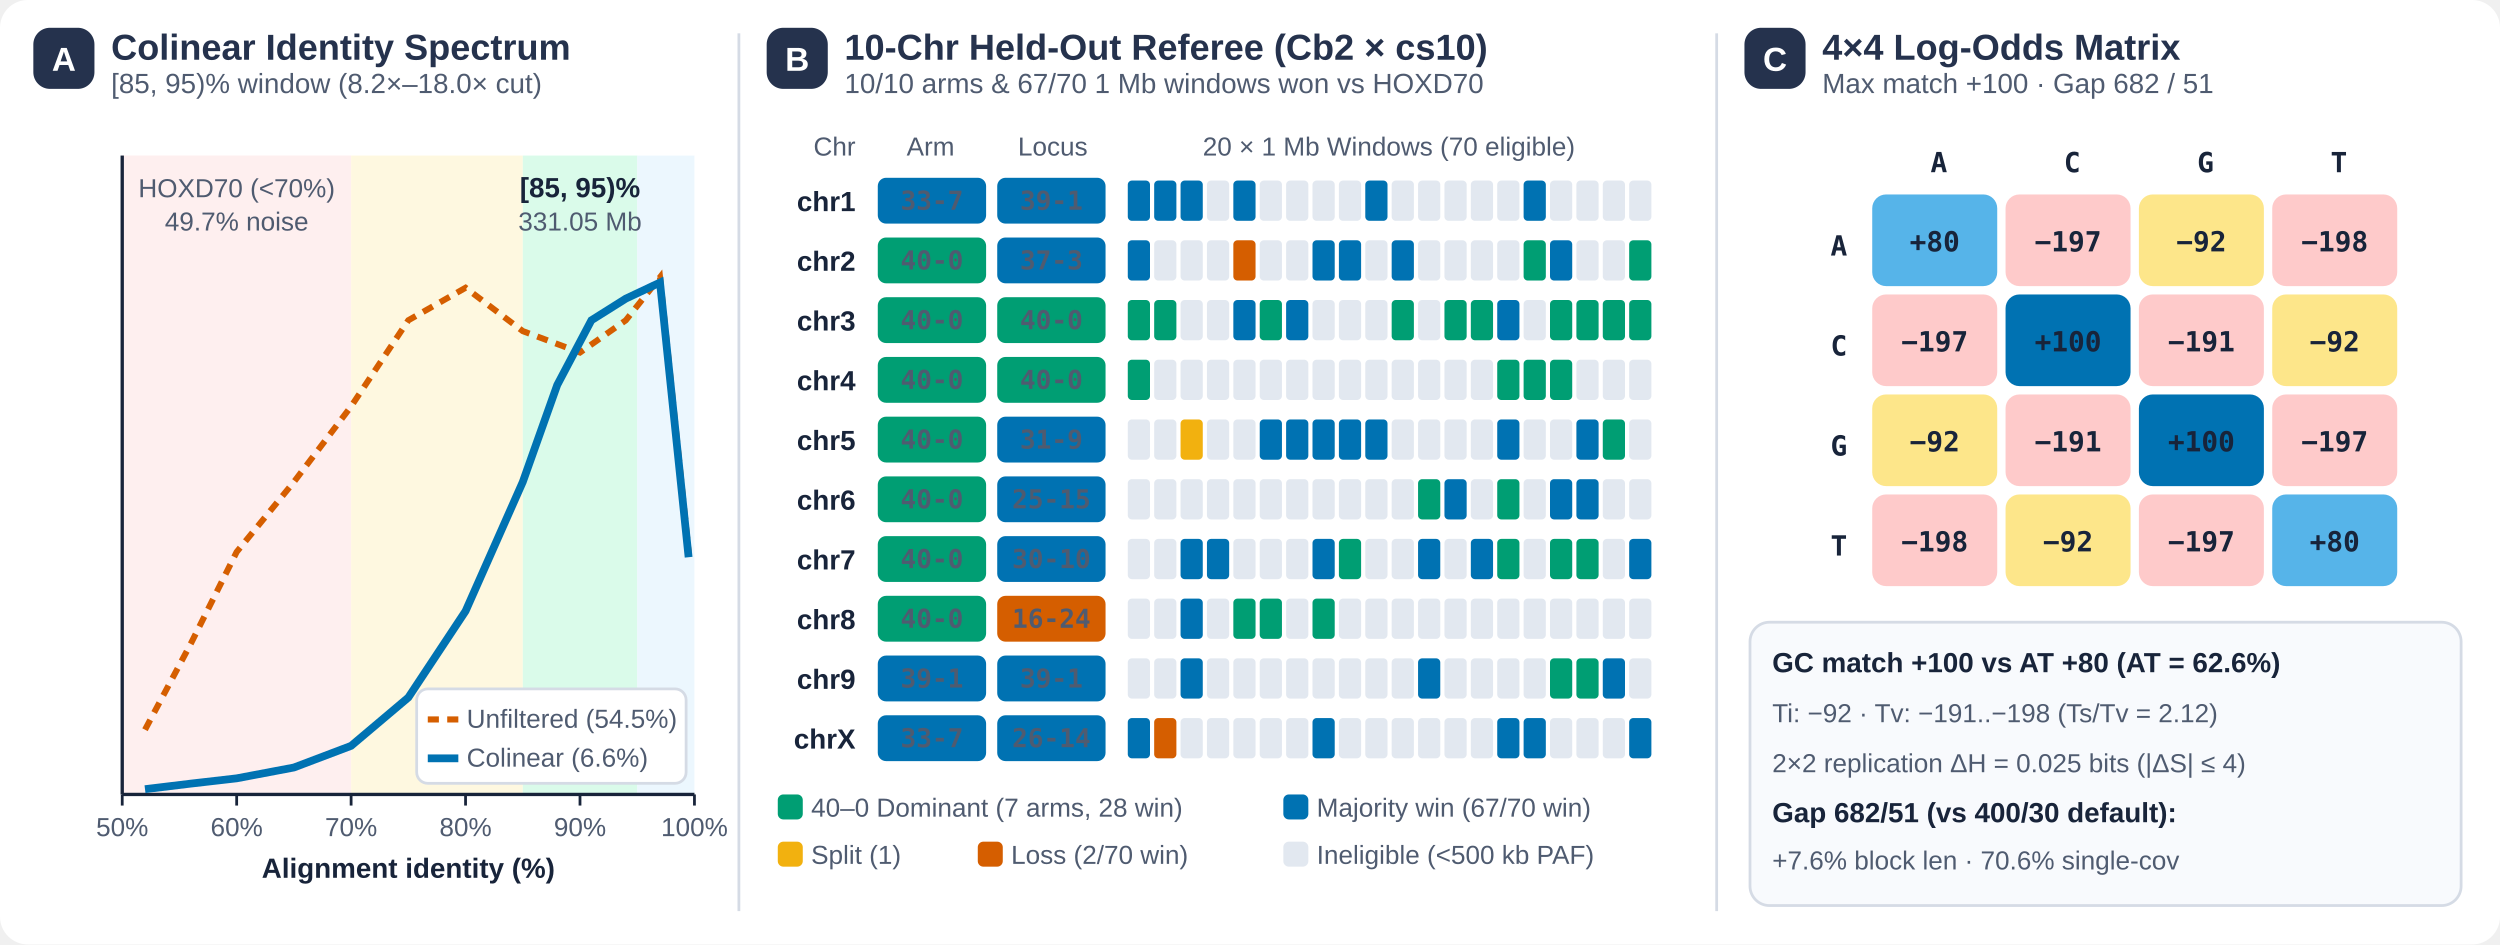
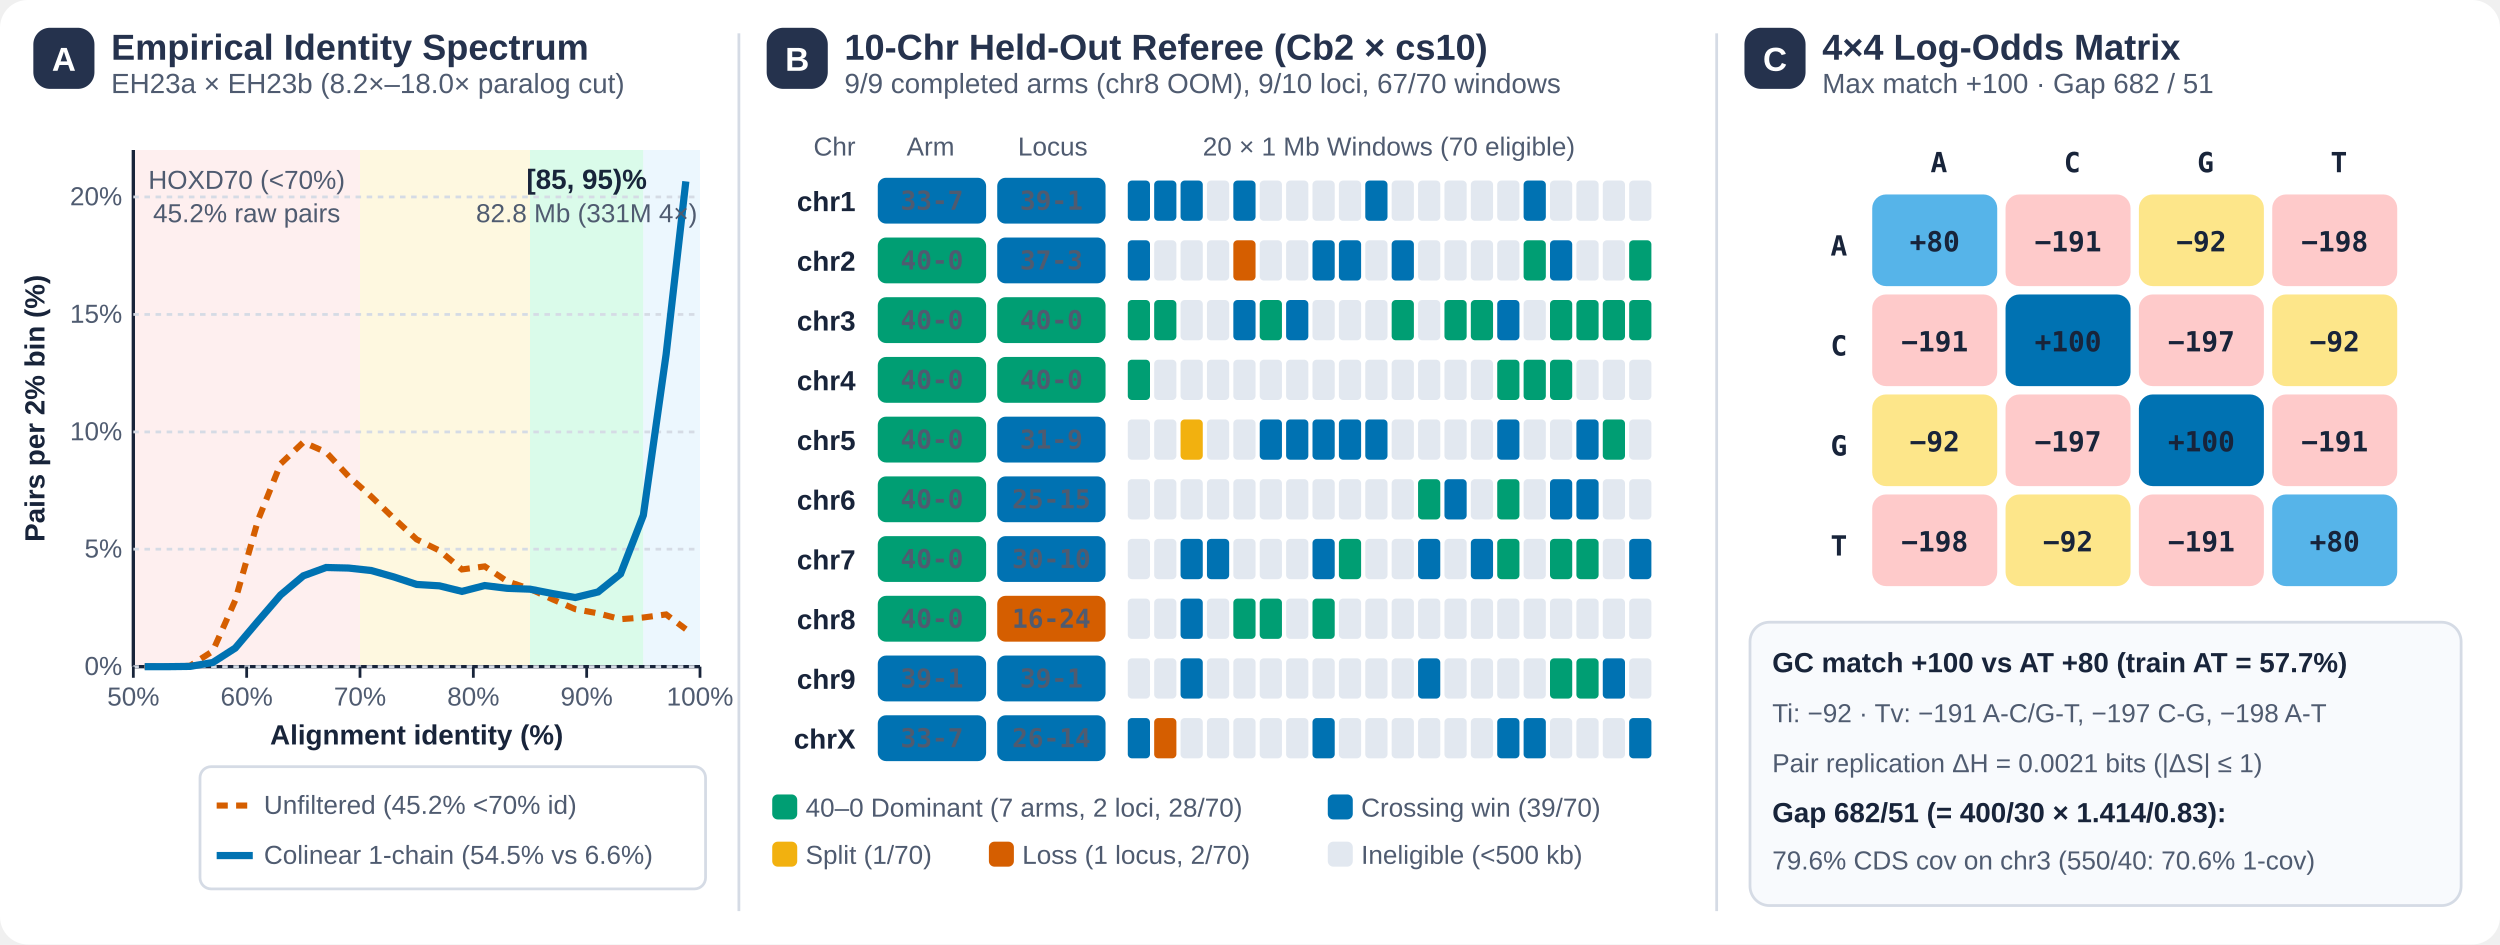
<svg xmlns="http://www.w3.org/2000/svg" viewBox="0 0 900 340" width="100%" height="100%">
  <style>
  text { font-family: "Atkinson Hyperlegible Next", "Helvetica Neue", Arial, sans-serif; fill: #18243a; }
  .mono { font-family: "Atkinson Hyperlegible Mono", "SFMono-Regular", Consolas, monospace; }
  .title { font-size: 13px; font-weight: 800; fill: #25324d; }
  .sub { font-size: 10px; fill: #4f5b70; }
  .lbl { font-size: 10px; font-weight: 600; fill: #18243a; }
  .ax { font-size: 9.4px; fill: #4f5b70; }
  .badge { font-size: 12px; font-weight: 800; fill: #ffffff; }
</style>
  <rect x="0" y="0" width="900" height="340" rx="10" fill="#ffffff" />
  <rect x="12" y="10" width="22" height="22" rx="6" fill="#25324d" />
  <text x="23" y="25.5" text-anchor="middle" class="badge">A</text>
-   <text x="40" y="21.5" class="title">Colinear Identity Spectrum</text>
-   <text x="40" y="33.5" class="sub">[85, 95)% window (8.2×–18.0× cut)</text>
-   <rect x="44.0" y="56" width="82.4" height="230" fill="#fee2e2" opacity="0.55" />
-   <rect x="126.4" y="56" width="61.8" height="230" fill="#fef3c7" opacity="0.55" />
-   <rect x="188.2" y="56" width="41.2" height="230" fill="#d1fae5" opacity="0.8" />
-   <rect x="229.4" y="56" width="20.6" height="230" fill="#e0f2fe" opacity="0.6" />
-   <line x1="44" y1="286" x2="250" y2="286" stroke="#18243a" stroke-width="1.2" />
-   <line x1="44" y1="56" x2="44" y2="286" stroke="#18243a" stroke-width="1.2" />
-   <line x1="44.0" y1="286" x2="44.0" y2="290" stroke="#18243a" />
-   <text x="44.0" y="301" text-anchor="middle" class="ax">50%</text>
-   <line x1="85.2" y1="286" x2="85.2" y2="290" stroke="#18243a" />
-   <text x="85.2" y="301" text-anchor="middle" class="ax">60%</text>
-   <line x1="126.4" y1="286" x2="126.4" y2="290" stroke="#18243a" />
-   <text x="126.4" y="301" text-anchor="middle" class="ax">70%</text>
-   <line x1="167.6" y1="286" x2="167.6" y2="290" stroke="#18243a" />
-   <text x="167.6" y="301" text-anchor="middle" class="ax">80%</text>
-   <line x1="208.8" y1="286" x2="208.8" y2="290" stroke="#18243a" />
-   <text x="208.8" y="301" text-anchor="middle" class="ax">90%</text>
-   <line x1="250.0" y1="286" x2="250.0" y2="290" stroke="#18243a" />
-   <text x="250.0" y="301" text-anchor="middle" class="ax">100%</text>
-   <text x="147.0" y="316" text-anchor="middle" class="lbl">Alignment identity (%)</text>
-   <polyline fill="none" stroke="#D55E00" stroke-width="2.2" stroke-dasharray="4,3" points="52.2,262.7 68.7,231.7 85.2,198.7 105.8,173.5 126.4,146.3 147.0,115.3 167.6,103.6 188.2,119.2 208.8,126.9 225.3,115.3 237.6,99.8 247.9,198.7" />
-   <polyline fill="none" stroke="#0072B2" stroke-width="2.8" points="52.2,284.1 68.7,282.1 85.2,280.2 105.8,276.3 126.4,268.5 147.0,251.1 167.6,220.0 188.2,173.5 200.6,138.6 212.9,115.3 225.3,107.5 237.6,101.7 247.9,200.6" />
-   <text x="85.2" y="71" text-anchor="middle" class="ax" fill="#D55E00">HOXD70 (&lt;70%)</text>
-   <text x="85.2" y="83" text-anchor="middle" class="ax" fill="#D55E00">49.7% noise</text>
-   <text x="208.8" y="71" text-anchor="middle" class="lbl" fill="#009E73">[85, 95)%</text>
-   <text x="208.8" y="83" text-anchor="middle" class="ax" fill="#009E73">331.05 Mb</text>
-   <rect x="150" y="248" width="97" height="34" rx="4" fill="#ffffff" stroke="#d5dbe5" />
-   <line x1="154" y1="259" x2="165" y2="259" stroke="#D55E00" stroke-width="2.2" stroke-dasharray="4,3" />
-   <text x="168" y="262" class="ax">Unfiltered (54.5%)</text>
-   <line x1="154" y1="273" x2="165" y2="273" stroke="#0072B2" stroke-width="2.8" />
-   <text x="168" y="276" class="ax">Colinear (6.6%)</text>
+   <text x="40" y="21.5" class="title">Empirical Identity Spectrum</text>
+   <text x="40" y="33.5" class="sub">EH23a × EH23b (8.2×–18.0× paralog cut)</text>
+   <rect x="48.0" y="54" width="81.6" height="186" fill="#fee2e2" opacity="0.55" />
+   <rect x="129.6" y="54" width="61.2" height="186" fill="#fef3c7" opacity="0.55" />
+   <rect x="190.8" y="54" width="40.8" height="186" fill="#d1fae5" opacity="0.8" />
+   <rect x="231.6" y="54" width="20.4" height="186" fill="#e0f2fe" opacity="0.6" />
+   <line x1="48" y1="240" x2="252" y2="240" stroke="#18243a" stroke-width="1.2" />
+   <line x1="48" y1="54" x2="48" y2="240" stroke="#18243a" stroke-width="1.2" />
+   <line x1="48" y1="240.0" x2="252" y2="240.0" stroke="#d5dbe5" stroke-dasharray="2,2" />
+   <text x="44" y="243.0" text-anchor="end" class="ax">0%</text>
+   <line x1="48" y1="197.7" x2="252" y2="197.7" stroke="#d5dbe5" stroke-dasharray="2,2" />
+   <text x="44" y="200.7" text-anchor="end" class="ax">5%</text>
+   <line x1="48" y1="155.5" x2="252" y2="155.5" stroke="#d5dbe5" stroke-dasharray="2,2" />
+   <text x="44" y="158.5" text-anchor="end" class="ax">10%</text>
+   <line x1="48" y1="113.2" x2="252" y2="113.2" stroke="#d5dbe5" stroke-dasharray="2,2" />
+   <text x="44" y="116.2" text-anchor="end" class="ax">15%</text>
+   <line x1="48" y1="70.9" x2="252" y2="70.9" stroke="#d5dbe5" stroke-dasharray="2,2" />
+   <text x="44" y="73.9" text-anchor="end" class="ax">20%</text>
+   <text x="16" y="147.0" text-anchor="middle" class="lbl" transform="rotate(-90 16 147.0)">Pairs per 2% bin (%)</text>
+   <line x1="48.0" y1="240" x2="48.0" y2="244" stroke="#18243a" />
+   <text x="48.0" y="254" text-anchor="middle" class="ax">50%</text>
+   <line x1="88.8" y1="240" x2="88.8" y2="244" stroke="#18243a" />
+   <text x="88.8" y="254" text-anchor="middle" class="ax">60%</text>
+   <line x1="129.6" y1="240" x2="129.6" y2="244" stroke="#18243a" />
+   <text x="129.6" y="254" text-anchor="middle" class="ax">70%</text>
+   <line x1="170.4" y1="240" x2="170.4" y2="244" stroke="#18243a" />
+   <text x="170.4" y="254" text-anchor="middle" class="ax">80%</text>
+   <line x1="211.2" y1="240" x2="211.2" y2="244" stroke="#18243a" />
+   <text x="211.2" y="254" text-anchor="middle" class="ax">90%</text>
+   <line x1="252.0" y1="240" x2="252.0" y2="244" stroke="#18243a" />
+   <text x="252.0" y="254" text-anchor="middle" class="ax">100%</text>
+   <text x="150.0" y="268" text-anchor="middle" class="lbl">Alignment identity (%)</text>
+   <polyline fill="none" stroke="#D55E00" stroke-width="2.2" stroke-dasharray="4,3" points="52.1,240.0 60.2,240.0 68.4,239.7 76.6,234.4 84.7,216.1 92.9,187.2 101.0,167.0 109.2,159.2 117.4,162.8 125.5,171.5 133.7,178.8 141.8,186.6 150.0,194.2 158.2,198.2 166.3,205.0 174.5,203.9 182.6,209.3 190.8,212.0 199.0,215.8 207.1,219.3 215.3,220.8 223.4,222.9 231.6,222.3 239.8,221.2 246.9,226.5" />
+   <polyline fill="none" stroke="#0072B2" stroke-width="2.6" points="52.1,240.0 60.2,240.0 68.4,239.9 76.6,238.5 84.7,233.3 92.9,223.6 101.0,214.2 109.2,207.3 117.4,204.3 125.5,204.5 133.7,205.4 141.8,207.7 150.0,210.4 158.2,210.9 166.3,212.9 174.5,210.8 182.6,211.8 190.8,212.1 199.0,213.7 207.1,215.1 215.3,213.1 223.4,206.6 231.6,185.5 239.8,127.6 246.9,65.3" />
+   <text x="88.8" y="68" text-anchor="middle" class="ax" fill="#D55E00">HOXD70 (&lt;70%)</text>
+   <text x="88.8" y="80" text-anchor="middle" class="ax" fill="#D55E00">45.2% raw pairs</text>
+   <text x="211.2" y="68" text-anchor="middle" class="lbl" fill="#009E73">[85, 95)%</text>
+   <text x="211.2" y="80" text-anchor="middle" class="ax" fill="#009E73">82.8 Mb (331M 4×)</text>
+   <rect x="72" y="276" width="182" height="44" rx="4" fill="#ffffff" stroke="#d5dbe5" />
+   <line x1="78" y1="290" x2="91" y2="290" stroke="#D55E00" stroke-width="2.2" stroke-dasharray="4,3" />
+   <text x="95" y="293" class="ax">Unfiltered (45.2% &lt;70% id)</text>
+   <line x1="78" y1="308" x2="91" y2="308" stroke="#0072B2" stroke-width="2.6" />
+   <text x="95" y="311" class="ax">Colinear 1-chain (54.5% vs 6.6%)</text>
  <line x1="266" y1="12" x2="266" y2="328" stroke="#d5dbe5" />
  <rect x="276" y="10" width="22" height="22" rx="6" fill="#25324d" />
  <text x="287" y="25.5" text-anchor="middle" class="badge">B</text>
  <text x="304" y="21.5" class="title">10-Chr Held-Out Referee (Cb2 × cs10)</text>
-   <text x="304" y="33.5" class="sub">10/10 arms &amp; 67/70 1 Mb windows won vs HOXD70</text>
+   <text x="304" y="33.5" class="sub">9/9 completed arms (chr8 OOM), 9/10 loci, 67/70 windows</text>
  <text x="308" y="56" text-anchor="end" class="ax">Chr</text>
  <text x="335" y="56" text-anchor="middle" class="ax">Arm</text>
  <text x="379" y="56" text-anchor="middle" class="ax">Locus</text>
  <text x="500" y="56" text-anchor="middle" class="ax">20 × 1 Mb Windows (70 eligible)</text>
  <text x="308" y="76.0" text-anchor="end" class="lbl">chr1</text>
  <rect x="316" y="64.0" width="39" height="16.5" rx="3" fill="#0072B2" />
  <text x="335.5" y="75.5" text-anchor="middle" class="ax mono" fill="#ffffff" font-weight="700">33-7</text>
  <rect x="359" y="64.0" width="39" height="16.5" rx="3" fill="#0072B2" />
  <text x="378.5" y="75.5" text-anchor="middle" class="ax mono" fill="#ffffff" font-weight="700">39-1</text>
  <rect x="406.0" y="65.0" width="8" height="14.5" rx="1.5" fill="#0072B2" />
  <rect x="415.5" y="65.0" width="8" height="14.5" rx="1.5" fill="#0072B2" />
  <rect x="425.0" y="65.0" width="8" height="14.5" rx="1.5" fill="#0072B2" />
  <rect x="434.5" y="65.0" width="8" height="14.5" rx="1.5" fill="#e2e8f0" />
  <rect x="444.0" y="65.0" width="8" height="14.5" rx="1.5" fill="#0072B2" />
  <rect x="453.5" y="65.0" width="8" height="14.5" rx="1.5" fill="#e2e8f0" />
  <rect x="463.0" y="65.0" width="8" height="14.5" rx="1.5" fill="#e2e8f0" />
  <rect x="472.5" y="65.0" width="8" height="14.5" rx="1.5" fill="#e2e8f0" />
  <rect x="482.0" y="65.0" width="8" height="14.5" rx="1.5" fill="#e2e8f0" />
  <rect x="491.5" y="65.0" width="8" height="14.5" rx="1.5" fill="#0072B2" />
  <rect x="501.0" y="65.0" width="8" height="14.5" rx="1.5" fill="#e2e8f0" />
  <rect x="510.5" y="65.0" width="8" height="14.5" rx="1.5" fill="#e2e8f0" />
  <rect x="520.0" y="65.0" width="8" height="14.5" rx="1.5" fill="#e2e8f0" />
  <rect x="529.5" y="65.0" width="8" height="14.5" rx="1.5" fill="#e2e8f0" />
  <rect x="539.0" y="65.0" width="8" height="14.5" rx="1.5" fill="#e2e8f0" />
  <rect x="548.5" y="65.0" width="8" height="14.5" rx="1.5" fill="#0072B2" />
  <rect x="558.0" y="65.0" width="8" height="14.5" rx="1.5" fill="#e2e8f0" />
  <rect x="567.5" y="65.0" width="8" height="14.5" rx="1.5" fill="#e2e8f0" />
  <rect x="577.0" y="65.0" width="8" height="14.5" rx="1.5" fill="#e2e8f0" />
  <rect x="586.5" y="65.0" width="8" height="14.5" rx="1.5" fill="#e2e8f0" />
  <text x="308" y="97.5" text-anchor="end" class="lbl">chr2</text>
  <rect x="316" y="85.5" width="39" height="16.5" rx="3" fill="#009E73" />
  <text x="335.5" y="97.0" text-anchor="middle" class="ax mono" fill="#ffffff" font-weight="700">40-0</text>
  <rect x="359" y="85.5" width="39" height="16.5" rx="3" fill="#0072B2" />
  <text x="378.5" y="97.0" text-anchor="middle" class="ax mono" fill="#ffffff" font-weight="700">37-3</text>
  <rect x="406.0" y="86.5" width="8" height="14.5" rx="1.5" fill="#0072B2" />
  <rect x="415.5" y="86.5" width="8" height="14.5" rx="1.5" fill="#e2e8f0" />
  <rect x="425.0" y="86.5" width="8" height="14.5" rx="1.5" fill="#e2e8f0" />
  <rect x="434.5" y="86.5" width="8" height="14.5" rx="1.5" fill="#e2e8f0" />
  <rect x="444.0" y="86.5" width="8" height="14.5" rx="1.5" fill="#D55E00" />
  <rect x="453.5" y="86.5" width="8" height="14.5" rx="1.5" fill="#e2e8f0" />
  <rect x="463.0" y="86.5" width="8" height="14.5" rx="1.5" fill="#e2e8f0" />
  <rect x="472.5" y="86.5" width="8" height="14.5" rx="1.5" fill="#0072B2" />
  <rect x="482.0" y="86.5" width="8" height="14.5" rx="1.5" fill="#0072B2" />
  <rect x="491.5" y="86.5" width="8" height="14.5" rx="1.5" fill="#e2e8f0" />
  <rect x="501.0" y="86.5" width="8" height="14.5" rx="1.5" fill="#0072B2" />
  <rect x="510.5" y="86.5" width="8" height="14.5" rx="1.5" fill="#e2e8f0" />
  <rect x="520.0" y="86.5" width="8" height="14.5" rx="1.5" fill="#e2e8f0" />
  <rect x="529.5" y="86.5" width="8" height="14.5" rx="1.5" fill="#e2e8f0" />
  <rect x="539.0" y="86.5" width="8" height="14.5" rx="1.5" fill="#e2e8f0" />
  <rect x="548.5" y="86.5" width="8" height="14.5" rx="1.5" fill="#009E73" />
  <rect x="558.0" y="86.5" width="8" height="14.5" rx="1.5" fill="#0072B2" />
  <rect x="567.5" y="86.5" width="8" height="14.5" rx="1.5" fill="#e2e8f0" />
  <rect x="577.0" y="86.5" width="8" height="14.5" rx="1.5" fill="#e2e8f0" />
  <rect x="586.5" y="86.5" width="8" height="14.5" rx="1.5" fill="#009E73" />
  <text x="308" y="119.0" text-anchor="end" class="lbl">chr3</text>
  <rect x="316" y="107.0" width="39" height="16.5" rx="3" fill="#009E73" />
  <text x="335.5" y="118.5" text-anchor="middle" class="ax mono" fill="#ffffff" font-weight="700">40-0</text>
  <rect x="359" y="107.0" width="39" height="16.5" rx="3" fill="#009E73" />
  <text x="378.5" y="118.5" text-anchor="middle" class="ax mono" fill="#ffffff" font-weight="700">40-0</text>
  <rect x="406.0" y="108.0" width="8" height="14.5" rx="1.5" fill="#009E73" />
  <rect x="415.5" y="108.0" width="8" height="14.5" rx="1.5" fill="#009E73" />
  <rect x="425.0" y="108.0" width="8" height="14.5" rx="1.5" fill="#e2e8f0" />
  <rect x="434.5" y="108.0" width="8" height="14.5" rx="1.5" fill="#e2e8f0" />
  <rect x="444.0" y="108.0" width="8" height="14.5" rx="1.5" fill="#0072B2" />
  <rect x="453.5" y="108.0" width="8" height="14.5" rx="1.5" fill="#009E73" />
  <rect x="463.0" y="108.0" width="8" height="14.5" rx="1.5" fill="#0072B2" />
  <rect x="472.5" y="108.0" width="8" height="14.5" rx="1.5" fill="#e2e8f0" />
  <rect x="482.0" y="108.0" width="8" height="14.5" rx="1.5" fill="#e2e8f0" />
  <rect x="491.5" y="108.0" width="8" height="14.5" rx="1.5" fill="#e2e8f0" />
  <rect x="501.0" y="108.0" width="8" height="14.5" rx="1.5" fill="#009E73" />
  <rect x="510.5" y="108.0" width="8" height="14.5" rx="1.5" fill="#e2e8f0" />
  <rect x="520.0" y="108.0" width="8" height="14.5" rx="1.5" fill="#009E73" />
  <rect x="529.5" y="108.0" width="8" height="14.5" rx="1.5" fill="#009E73" />
  <rect x="539.0" y="108.0" width="8" height="14.5" rx="1.5" fill="#0072B2" />
  <rect x="548.5" y="108.0" width="8" height="14.5" rx="1.5" fill="#e2e8f0" />
  <rect x="558.0" y="108.0" width="8" height="14.5" rx="1.5" fill="#009E73" />
  <rect x="567.5" y="108.0" width="8" height="14.5" rx="1.5" fill="#009E73" />
  <rect x="577.0" y="108.0" width="8" height="14.5" rx="1.5" fill="#009E73" />
  <rect x="586.5" y="108.0" width="8" height="14.5" rx="1.5" fill="#009E73" />
  <text x="308" y="140.5" text-anchor="end" class="lbl">chr4</text>
  <rect x="316" y="128.5" width="39" height="16.5" rx="3" fill="#009E73" />
  <text x="335.5" y="140.0" text-anchor="middle" class="ax mono" fill="#ffffff" font-weight="700">40-0</text>
  <rect x="359" y="128.5" width="39" height="16.5" rx="3" fill="#009E73" />
  <text x="378.5" y="140.0" text-anchor="middle" class="ax mono" fill="#ffffff" font-weight="700">40-0</text>
  <rect x="406.0" y="129.5" width="8" height="14.5" rx="1.5" fill="#009E73" />
  <rect x="415.5" y="129.5" width="8" height="14.5" rx="1.5" fill="#e2e8f0" />
  <rect x="425.0" y="129.5" width="8" height="14.5" rx="1.5" fill="#e2e8f0" />
  <rect x="434.5" y="129.5" width="8" height="14.5" rx="1.5" fill="#e2e8f0" />
  <rect x="444.0" y="129.5" width="8" height="14.5" rx="1.5" fill="#e2e8f0" />
  <rect x="453.5" y="129.5" width="8" height="14.5" rx="1.5" fill="#e2e8f0" />
  <rect x="463.0" y="129.5" width="8" height="14.5" rx="1.5" fill="#e2e8f0" />
  <rect x="472.5" y="129.5" width="8" height="14.5" rx="1.5" fill="#e2e8f0" />
  <rect x="482.0" y="129.5" width="8" height="14.5" rx="1.5" fill="#e2e8f0" />
  <rect x="491.5" y="129.5" width="8" height="14.5" rx="1.5" fill="#e2e8f0" />
  <rect x="501.0" y="129.5" width="8" height="14.5" rx="1.5" fill="#e2e8f0" />
  <rect x="510.5" y="129.5" width="8" height="14.5" rx="1.5" fill="#e2e8f0" />
  <rect x="520.0" y="129.5" width="8" height="14.5" rx="1.5" fill="#e2e8f0" />
  <rect x="529.5" y="129.5" width="8" height="14.5" rx="1.5" fill="#e2e8f0" />
  <rect x="539.0" y="129.5" width="8" height="14.5" rx="1.5" fill="#009E73" />
  <rect x="548.5" y="129.5" width="8" height="14.5" rx="1.5" fill="#009E73" />
  <rect x="558.0" y="129.5" width="8" height="14.5" rx="1.5" fill="#009E73" />
  <rect x="567.5" y="129.5" width="8" height="14.5" rx="1.5" fill="#e2e8f0" />
  <rect x="577.0" y="129.5" width="8" height="14.5" rx="1.5" fill="#e2e8f0" />
  <rect x="586.5" y="129.5" width="8" height="14.5" rx="1.5" fill="#e2e8f0" />
  <text x="308" y="162.0" text-anchor="end" class="lbl">chr5</text>
  <rect x="316" y="150.0" width="39" height="16.5" rx="3" fill="#009E73" />
  <text x="335.5" y="161.5" text-anchor="middle" class="ax mono" fill="#ffffff" font-weight="700">40-0</text>
  <rect x="359" y="150.0" width="39" height="16.5" rx="3" fill="#0072B2" />
  <text x="378.5" y="161.5" text-anchor="middle" class="ax mono" fill="#ffffff" font-weight="700">31-9</text>
  <rect x="406.0" y="151.0" width="8" height="14.5" rx="1.5" fill="#e2e8f0" />
  <rect x="415.5" y="151.0" width="8" height="14.5" rx="1.5" fill="#e2e8f0" />
  <rect x="425.0" y="151.0" width="8" height="14.5" rx="1.5" fill="#f2b10f" />
  <rect x="434.5" y="151.0" width="8" height="14.5" rx="1.5" fill="#e2e8f0" />
  <rect x="444.0" y="151.0" width="8" height="14.5" rx="1.5" fill="#e2e8f0" />
  <rect x="453.5" y="151.0" width="8" height="14.5" rx="1.5" fill="#0072B2" />
  <rect x="463.0" y="151.0" width="8" height="14.5" rx="1.5" fill="#0072B2" />
  <rect x="472.5" y="151.0" width="8" height="14.5" rx="1.5" fill="#0072B2" />
  <rect x="482.0" y="151.0" width="8" height="14.5" rx="1.5" fill="#0072B2" />
  <rect x="491.5" y="151.0" width="8" height="14.5" rx="1.5" fill="#0072B2" />
  <rect x="501.0" y="151.0" width="8" height="14.5" rx="1.5" fill="#e2e8f0" />
  <rect x="510.5" y="151.0" width="8" height="14.5" rx="1.5" fill="#e2e8f0" />
  <rect x="520.0" y="151.0" width="8" height="14.5" rx="1.5" fill="#e2e8f0" />
  <rect x="529.5" y="151.0" width="8" height="14.5" rx="1.5" fill="#e2e8f0" />
  <rect x="539.0" y="151.0" width="8" height="14.5" rx="1.5" fill="#0072B2" />
  <rect x="548.5" y="151.0" width="8" height="14.5" rx="1.5" fill="#e2e8f0" />
  <rect x="558.0" y="151.0" width="8" height="14.5" rx="1.5" fill="#e2e8f0" />
  <rect x="567.5" y="151.0" width="8" height="14.5" rx="1.5" fill="#0072B2" />
  <rect x="577.0" y="151.0" width="8" height="14.5" rx="1.5" fill="#009E73" />
  <rect x="586.5" y="151.0" width="8" height="14.5" rx="1.5" fill="#e2e8f0" />
  <text x="308" y="183.5" text-anchor="end" class="lbl">chr6</text>
  <rect x="316" y="171.5" width="39" height="16.5" rx="3" fill="#009E73" />
  <text x="335.5" y="183.0" text-anchor="middle" class="ax mono" fill="#ffffff" font-weight="700">40-0</text>
  <rect x="359" y="171.5" width="39" height="16.5" rx="3" fill="#0072B2" />
  <text x="378.5" y="183.0" text-anchor="middle" class="ax mono" fill="#ffffff" font-weight="700">25-15</text>
  <rect x="406.0" y="172.5" width="8" height="14.5" rx="1.5" fill="#e2e8f0" />
  <rect x="415.5" y="172.5" width="8" height="14.5" rx="1.5" fill="#e2e8f0" />
  <rect x="425.0" y="172.5" width="8" height="14.5" rx="1.5" fill="#e2e8f0" />
  <rect x="434.5" y="172.5" width="8" height="14.5" rx="1.5" fill="#e2e8f0" />
  <rect x="444.0" y="172.5" width="8" height="14.5" rx="1.5" fill="#e2e8f0" />
  <rect x="453.5" y="172.5" width="8" height="14.5" rx="1.5" fill="#e2e8f0" />
  <rect x="463.0" y="172.5" width="8" height="14.5" rx="1.5" fill="#e2e8f0" />
  <rect x="472.5" y="172.5" width="8" height="14.5" rx="1.5" fill="#e2e8f0" />
  <rect x="482.0" y="172.5" width="8" height="14.5" rx="1.5" fill="#e2e8f0" />
  <rect x="491.5" y="172.5" width="8" height="14.5" rx="1.5" fill="#e2e8f0" />
  <rect x="501.0" y="172.5" width="8" height="14.5" rx="1.5" fill="#e2e8f0" />
  <rect x="510.5" y="172.5" width="8" height="14.5" rx="1.5" fill="#009E73" />
  <rect x="520.0" y="172.5" width="8" height="14.5" rx="1.5" fill="#0072B2" />
  <rect x="529.5" y="172.5" width="8" height="14.5" rx="1.5" fill="#e2e8f0" />
  <rect x="539.0" y="172.5" width="8" height="14.5" rx="1.5" fill="#009E73" />
  <rect x="548.5" y="172.5" width="8" height="14.5" rx="1.5" fill="#e2e8f0" />
  <rect x="558.0" y="172.5" width="8" height="14.5" rx="1.5" fill="#0072B2" />
  <rect x="567.5" y="172.5" width="8" height="14.5" rx="1.5" fill="#0072B2" />
  <rect x="577.0" y="172.5" width="8" height="14.5" rx="1.5" fill="#e2e8f0" />
  <rect x="586.5" y="172.5" width="8" height="14.5" rx="1.5" fill="#e2e8f0" />
  <text x="308" y="205.0" text-anchor="end" class="lbl">chr7</text>
  <rect x="316" y="193.0" width="39" height="16.5" rx="3" fill="#009E73" />
  <text x="335.5" y="204.5" text-anchor="middle" class="ax mono" fill="#ffffff" font-weight="700">40-0</text>
  <rect x="359" y="193.0" width="39" height="16.5" rx="3" fill="#0072B2" />
  <text x="378.5" y="204.5" text-anchor="middle" class="ax mono" fill="#ffffff" font-weight="700">30-10</text>
  <rect x="406.0" y="194.0" width="8" height="14.5" rx="1.5" fill="#e2e8f0" />
  <rect x="415.5" y="194.0" width="8" height="14.5" rx="1.5" fill="#e2e8f0" />
  <rect x="425.0" y="194.0" width="8" height="14.5" rx="1.5" fill="#0072B2" />
  <rect x="434.5" y="194.0" width="8" height="14.5" rx="1.5" fill="#0072B2" />
  <rect x="444.0" y="194.0" width="8" height="14.5" rx="1.5" fill="#e2e8f0" />
  <rect x="453.5" y="194.0" width="8" height="14.5" rx="1.5" fill="#e2e8f0" />
  <rect x="463.0" y="194.0" width="8" height="14.5" rx="1.5" fill="#e2e8f0" />
  <rect x="472.5" y="194.0" width="8" height="14.5" rx="1.5" fill="#0072B2" />
  <rect x="482.0" y="194.0" width="8" height="14.5" rx="1.5" fill="#009E73" />
  <rect x="491.5" y="194.0" width="8" height="14.5" rx="1.5" fill="#e2e8f0" />
  <rect x="501.0" y="194.0" width="8" height="14.5" rx="1.5" fill="#e2e8f0" />
  <rect x="510.5" y="194.0" width="8" height="14.5" rx="1.5" fill="#0072B2" />
  <rect x="520.0" y="194.0" width="8" height="14.5" rx="1.5" fill="#e2e8f0" />
  <rect x="529.5" y="194.0" width="8" height="14.5" rx="1.5" fill="#0072B2" />
  <rect x="539.0" y="194.0" width="8" height="14.5" rx="1.5" fill="#009E73" />
  <rect x="548.5" y="194.0" width="8" height="14.5" rx="1.5" fill="#e2e8f0" />
  <rect x="558.0" y="194.0" width="8" height="14.5" rx="1.5" fill="#009E73" />
  <rect x="567.5" y="194.0" width="8" height="14.5" rx="1.5" fill="#009E73" />
  <rect x="577.0" y="194.0" width="8" height="14.5" rx="1.5" fill="#e2e8f0" />
  <rect x="586.5" y="194.0" width="8" height="14.5" rx="1.5" fill="#0072B2" />
  <text x="308" y="226.5" text-anchor="end" class="lbl">chr8</text>
  <rect x="316" y="214.5" width="39" height="16.5" rx="3" fill="#009E73" />
  <text x="335.5" y="226.0" text-anchor="middle" class="ax mono" fill="#ffffff" font-weight="700">40-0</text>
  <rect x="359" y="214.5" width="39" height="16.5" rx="3" fill="#D55E00" />
  <text x="378.5" y="226.0" text-anchor="middle" class="ax mono" fill="#ffffff" font-weight="700">16-24</text>
  <rect x="406.0" y="215.5" width="8" height="14.5" rx="1.5" fill="#e2e8f0" />
  <rect x="415.5" y="215.5" width="8" height="14.5" rx="1.5" fill="#e2e8f0" />
  <rect x="425.0" y="215.5" width="8" height="14.5" rx="1.5" fill="#0072B2" />
  <rect x="434.5" y="215.5" width="8" height="14.5" rx="1.5" fill="#e2e8f0" />
  <rect x="444.0" y="215.5" width="8" height="14.5" rx="1.5" fill="#009E73" />
  <rect x="453.5" y="215.5" width="8" height="14.5" rx="1.5" fill="#009E73" />
  <rect x="463.0" y="215.5" width="8" height="14.5" rx="1.5" fill="#e2e8f0" />
  <rect x="472.5" y="215.5" width="8" height="14.5" rx="1.5" fill="#009E73" />
  <rect x="482.0" y="215.5" width="8" height="14.5" rx="1.5" fill="#e2e8f0" />
  <rect x="491.5" y="215.5" width="8" height="14.5" rx="1.5" fill="#e2e8f0" />
  <rect x="501.0" y="215.5" width="8" height="14.5" rx="1.5" fill="#e2e8f0" />
  <rect x="510.5" y="215.5" width="8" height="14.5" rx="1.5" fill="#e2e8f0" />
  <rect x="520.0" y="215.5" width="8" height="14.5" rx="1.5" fill="#e2e8f0" />
  <rect x="529.5" y="215.5" width="8" height="14.5" rx="1.5" fill="#e2e8f0" />
  <rect x="539.0" y="215.5" width="8" height="14.5" rx="1.5" fill="#e2e8f0" />
  <rect x="548.5" y="215.5" width="8" height="14.5" rx="1.5" fill="#e2e8f0" />
  <rect x="558.0" y="215.5" width="8" height="14.5" rx="1.5" fill="#e2e8f0" />
  <rect x="567.5" y="215.5" width="8" height="14.5" rx="1.5" fill="#e2e8f0" />
  <rect x="577.0" y="215.5" width="8" height="14.5" rx="1.5" fill="#e2e8f0" />
  <rect x="586.5" y="215.5" width="8" height="14.5" rx="1.5" fill="#e2e8f0" />
  <text x="308" y="248.0" text-anchor="end" class="lbl">chr9</text>
  <rect x="316" y="236.0" width="39" height="16.5" rx="3" fill="#0072B2" />
  <text x="335.5" y="247.5" text-anchor="middle" class="ax mono" fill="#ffffff" font-weight="700">39-1</text>
  <rect x="359" y="236.0" width="39" height="16.5" rx="3" fill="#0072B2" />
  <text x="378.5" y="247.5" text-anchor="middle" class="ax mono" fill="#ffffff" font-weight="700">39-1</text>
  <rect x="406.0" y="237.0" width="8" height="14.5" rx="1.5" fill="#e2e8f0" />
  <rect x="415.5" y="237.0" width="8" height="14.5" rx="1.5" fill="#e2e8f0" />
  <rect x="425.0" y="237.0" width="8" height="14.5" rx="1.5" fill="#0072B2" />
  <rect x="434.5" y="237.0" width="8" height="14.5" rx="1.5" fill="#e2e8f0" />
  <rect x="444.0" y="237.0" width="8" height="14.5" rx="1.5" fill="#e2e8f0" />
  <rect x="453.5" y="237.0" width="8" height="14.5" rx="1.5" fill="#e2e8f0" />
  <rect x="463.0" y="237.0" width="8" height="14.5" rx="1.5" fill="#e2e8f0" />
  <rect x="472.5" y="237.0" width="8" height="14.5" rx="1.5" fill="#e2e8f0" />
  <rect x="482.0" y="237.0" width="8" height="14.5" rx="1.5" fill="#e2e8f0" />
  <rect x="491.5" y="237.0" width="8" height="14.5" rx="1.5" fill="#e2e8f0" />
  <rect x="501.0" y="237.0" width="8" height="14.5" rx="1.5" fill="#e2e8f0" />
  <rect x="510.5" y="237.0" width="8" height="14.5" rx="1.5" fill="#0072B2" />
  <rect x="520.0" y="237.0" width="8" height="14.5" rx="1.5" fill="#e2e8f0" />
  <rect x="529.5" y="237.0" width="8" height="14.5" rx="1.5" fill="#e2e8f0" />
  <rect x="539.0" y="237.0" width="8" height="14.5" rx="1.5" fill="#e2e8f0" />
  <rect x="548.5" y="237.0" width="8" height="14.5" rx="1.5" fill="#e2e8f0" />
  <rect x="558.0" y="237.0" width="8" height="14.5" rx="1.5" fill="#009E73" />
  <rect x="567.5" y="237.0" width="8" height="14.5" rx="1.5" fill="#009E73" />
  <rect x="577.0" y="237.0" width="8" height="14.5" rx="1.5" fill="#0072B2" />
  <rect x="586.5" y="237.0" width="8" height="14.5" rx="1.5" fill="#e2e8f0" />
  <text x="308" y="269.5" text-anchor="end" class="lbl">chrX</text>
  <rect x="316" y="257.5" width="39" height="16.5" rx="3" fill="#0072B2" />
  <text x="335.5" y="269.0" text-anchor="middle" class="ax mono" fill="#ffffff" font-weight="700">33-7</text>
  <rect x="359" y="257.5" width="39" height="16.5" rx="3" fill="#0072B2" />
  <text x="378.5" y="269.0" text-anchor="middle" class="ax mono" fill="#ffffff" font-weight="700">26-14</text>
  <rect x="406.0" y="258.5" width="8" height="14.5" rx="1.5" fill="#0072B2" />
  <rect x="415.5" y="258.5" width="8" height="14.5" rx="1.5" fill="#D55E00" />
  <rect x="425.0" y="258.5" width="8" height="14.5" rx="1.5" fill="#e2e8f0" />
  <rect x="434.5" y="258.5" width="8" height="14.5" rx="1.5" fill="#e2e8f0" />
  <rect x="444.0" y="258.5" width="8" height="14.5" rx="1.5" fill="#e2e8f0" />
  <rect x="453.5" y="258.5" width="8" height="14.5" rx="1.5" fill="#e2e8f0" />
  <rect x="463.0" y="258.5" width="8" height="14.5" rx="1.5" fill="#e2e8f0" />
  <rect x="472.5" y="258.5" width="8" height="14.5" rx="1.5" fill="#0072B2" />
  <rect x="482.0" y="258.5" width="8" height="14.5" rx="1.5" fill="#e2e8f0" />
  <rect x="491.5" y="258.5" width="8" height="14.5" rx="1.5" fill="#e2e8f0" />
  <rect x="501.0" y="258.5" width="8" height="14.5" rx="1.5" fill="#e2e8f0" />
  <rect x="510.5" y="258.5" width="8" height="14.5" rx="1.5" fill="#e2e8f0" />
  <rect x="520.0" y="258.5" width="8" height="14.5" rx="1.5" fill="#e2e8f0" />
  <rect x="529.5" y="258.5" width="8" height="14.5" rx="1.5" fill="#e2e8f0" />
  <rect x="539.0" y="258.5" width="8" height="14.5" rx="1.5" fill="#0072B2" />
  <rect x="548.5" y="258.5" width="8" height="14.5" rx="1.5" fill="#0072B2" />
  <rect x="558.0" y="258.5" width="8" height="14.5" rx="1.5" fill="#e2e8f0" />
  <rect x="567.5" y="258.5" width="8" height="14.5" rx="1.5" fill="#e2e8f0" />
  <rect x="577.0" y="258.5" width="8" height="14.5" rx="1.5" fill="#e2e8f0" />
  <rect x="586.5" y="258.5" width="8" height="14.5" rx="1.5" fill="#0072B2" />
-   <rect x="280" y="286" width="9" height="9" rx="2" fill="#009E73" />
-   <text x="292" y="294" class="ax">40–0 Dominant (7 arms, 28 win)</text>
-   <rect x="462" y="286" width="9" height="9" rx="2" fill="#0072B2" />
-   <text x="474" y="294" class="ax">Majority win (67/70 win)</text>
-   <rect x="280" y="303" width="9" height="9" rx="2" fill="#f2b10f" />
-   <text x="292" y="311" class="ax">Split (1)</text>
-   <rect x="352" y="303" width="9" height="9" rx="2" fill="#D55E00" />
-   <text x="364" y="311" class="ax">Loss (2/70 win)</text>
-   <rect x="462" y="303" width="9" height="9" rx="2" fill="#e2e8f0" />
-   <text x="474" y="311" class="ax">Ineligible (&lt;500 kb PAF)</text>
+   <rect x="278" y="286" width="9" height="9" rx="2" fill="#009E73" />
+   <text x="290" y="294" class="ax">40–0 Dominant (7 arms, 2 loci, 28/70)</text>
+   <rect x="478" y="286" width="9" height="9" rx="2" fill="#0072B2" />
+   <text x="490" y="294" class="ax">Crossing win (39/70)</text>
+   <rect x="278" y="303" width="9" height="9" rx="2" fill="#f2b10f" />
+   <text x="290" y="311" class="ax">Split (1/70)</text>
+   <rect x="356" y="303" width="9" height="9" rx="2" fill="#D55E00" />
+   <text x="368" y="311" class="ax">Loss (1 locus, 2/70)</text>
+   <rect x="478" y="303" width="9" height="9" rx="2" fill="#e2e8f0" />
+   <text x="490" y="311" class="ax">Ineligible (&lt;500 kb)</text>
  <line x1="618" y1="12" x2="618" y2="328" stroke="#d5dbe5" />
  <rect x="628" y="10" width="22" height="22" rx="6" fill="#25324d" />
  <text x="639" y="25.5" text-anchor="middle" class="badge">C</text>
  <text x="656" y="21.5" class="title">4×4 Log-Odds Matrix</text>
  <text x="656" y="33.5" class="sub">Max match +100 · Gap 682 / 51</text>
  <text x="698.0" y="62" text-anchor="middle" class="lbl mono">A</text>
  <text x="662" y="92.0" text-anchor="middle" class="lbl mono">A</text>
  <rect x="674" y="70" width="45" height="33" rx="5" fill="#56B4E9" />
  <text x="696.5" y="90.5" text-anchor="middle" class="lbl mono" fill="#ffffff">+80</text>
  <rect x="722" y="70" width="45" height="33" rx="5" fill="#fecaca" />
-   <text x="744.5" y="90.5" text-anchor="middle" class="lbl mono" fill="#18243a">−197</text>
+   <text x="744.5" y="90.5" text-anchor="middle" class="lbl mono" fill="#18243a">−191</text>
  <rect x="770" y="70" width="45" height="33" rx="5" fill="#fde68a" />
  <text x="792.5" y="90.5" text-anchor="middle" class="lbl mono" fill="#18243a">−92</text>
  <rect x="818" y="70" width="45" height="33" rx="5" fill="#fecaca" />
  <text x="840.5" y="90.5" text-anchor="middle" class="lbl mono" fill="#18243a">−198</text>
  <text x="746.0" y="62" text-anchor="middle" class="lbl mono">C</text>
  <text x="662" y="128.0" text-anchor="middle" class="lbl mono">C</text>
  <rect x="674" y="106" width="45" height="33" rx="5" fill="#fecaca" />
-   <text x="696.5" y="126.5" text-anchor="middle" class="lbl mono" fill="#18243a">−197</text>
+   <text x="696.5" y="126.5" text-anchor="middle" class="lbl mono" fill="#18243a">−191</text>
  <rect x="722" y="106" width="45" height="33" rx="5" fill="#0072B2" />
  <text x="744.5" y="126.5" text-anchor="middle" class="lbl mono" fill="#ffffff">+100</text>
  <rect x="770" y="106" width="45" height="33" rx="5" fill="#fecaca" />
-   <text x="792.5" y="126.5" text-anchor="middle" class="lbl mono" fill="#18243a">−191</text>
+   <text x="792.5" y="126.5" text-anchor="middle" class="lbl mono" fill="#18243a">−197</text>
  <rect x="818" y="106" width="45" height="33" rx="5" fill="#fde68a" />
  <text x="840.5" y="126.5" text-anchor="middle" class="lbl mono" fill="#18243a">−92</text>
  <text x="794.0" y="62" text-anchor="middle" class="lbl mono">G</text>
  <text x="662" y="164.0" text-anchor="middle" class="lbl mono">G</text>
  <rect x="674" y="142" width="45" height="33" rx="5" fill="#fde68a" />
  <text x="696.5" y="162.5" text-anchor="middle" class="lbl mono" fill="#18243a">−92</text>
  <rect x="722" y="142" width="45" height="33" rx="5" fill="#fecaca" />
-   <text x="744.5" y="162.5" text-anchor="middle" class="lbl mono" fill="#18243a">−191</text>
+   <text x="744.5" y="162.5" text-anchor="middle" class="lbl mono" fill="#18243a">−197</text>
  <rect x="770" y="142" width="45" height="33" rx="5" fill="#0072B2" />
  <text x="792.5" y="162.5" text-anchor="middle" class="lbl mono" fill="#ffffff">+100</text>
  <rect x="818" y="142" width="45" height="33" rx="5" fill="#fecaca" />
-   <text x="840.5" y="162.5" text-anchor="middle" class="lbl mono" fill="#18243a">−197</text>
+   <text x="840.5" y="162.5" text-anchor="middle" class="lbl mono" fill="#18243a">−191</text>
  <text x="842.0" y="62" text-anchor="middle" class="lbl mono">T</text>
  <text x="662" y="200.0" text-anchor="middle" class="lbl mono">T</text>
  <rect x="674" y="178" width="45" height="33" rx="5" fill="#fecaca" />
  <text x="696.5" y="198.5" text-anchor="middle" class="lbl mono" fill="#18243a">−198</text>
  <rect x="722" y="178" width="45" height="33" rx="5" fill="#fde68a" />
  <text x="744.5" y="198.5" text-anchor="middle" class="lbl mono" fill="#18243a">−92</text>
  <rect x="770" y="178" width="45" height="33" rx="5" fill="#fecaca" />
-   <text x="792.5" y="198.5" text-anchor="middle" class="lbl mono" fill="#18243a">−197</text>
+   <text x="792.5" y="198.5" text-anchor="middle" class="lbl mono" fill="#18243a">−191</text>
  <rect x="818" y="178" width="45" height="33" rx="5" fill="#56B4E9" />
  <text x="840.5" y="198.5" text-anchor="middle" class="lbl mono" fill="#ffffff">+80</text>
  <rect x="630" y="224" width="256" height="102" rx="7" fill="#f8fafd" stroke="#d5dbe5" />
-   <text x="638" y="242" class="lbl">GC match +100 vs AT +80 (AT = 62.6%)</text>
-   <text x="638" y="260" class="ax">Ti: −92 · Tv: −191..−198 (Ts/Tv = 2.12)</text>
-   <text x="638" y="278" class="ax">2×2 replication ΔH = 0.025 bits (|ΔS| ≤ 4)</text>
-   <text x="638" y="296" class="lbl" fill="#0072B2">Gap 682/51 (vs 400/30 default):</text>
-   <text x="638" y="313" class="ax">+7.6% block len · 70.6% single-cov</text>
+   <text x="638" y="242" class="lbl">GC match +100 vs AT +80 (train AT = 57.7%)</text>
+   <text x="638" y="260" class="ax">Ti: −92 · Tv: −191 A-C/G-T, −197 C-G, −198 A-T</text>
+   <text x="638" y="278" class="ax">Pair replication ΔH = 0.0021 bits (|ΔS| ≤ 1)</text>
+   <text x="638" y="296" class="lbl" fill="#0072B2">Gap 682/51 (= 400/30 × 1.414/0.83):</text>
+   <text x="638" y="313" class="ax">79.6% CDS cov on chr3 (550/40: 70.6% 1-cov)</text>
</svg>
